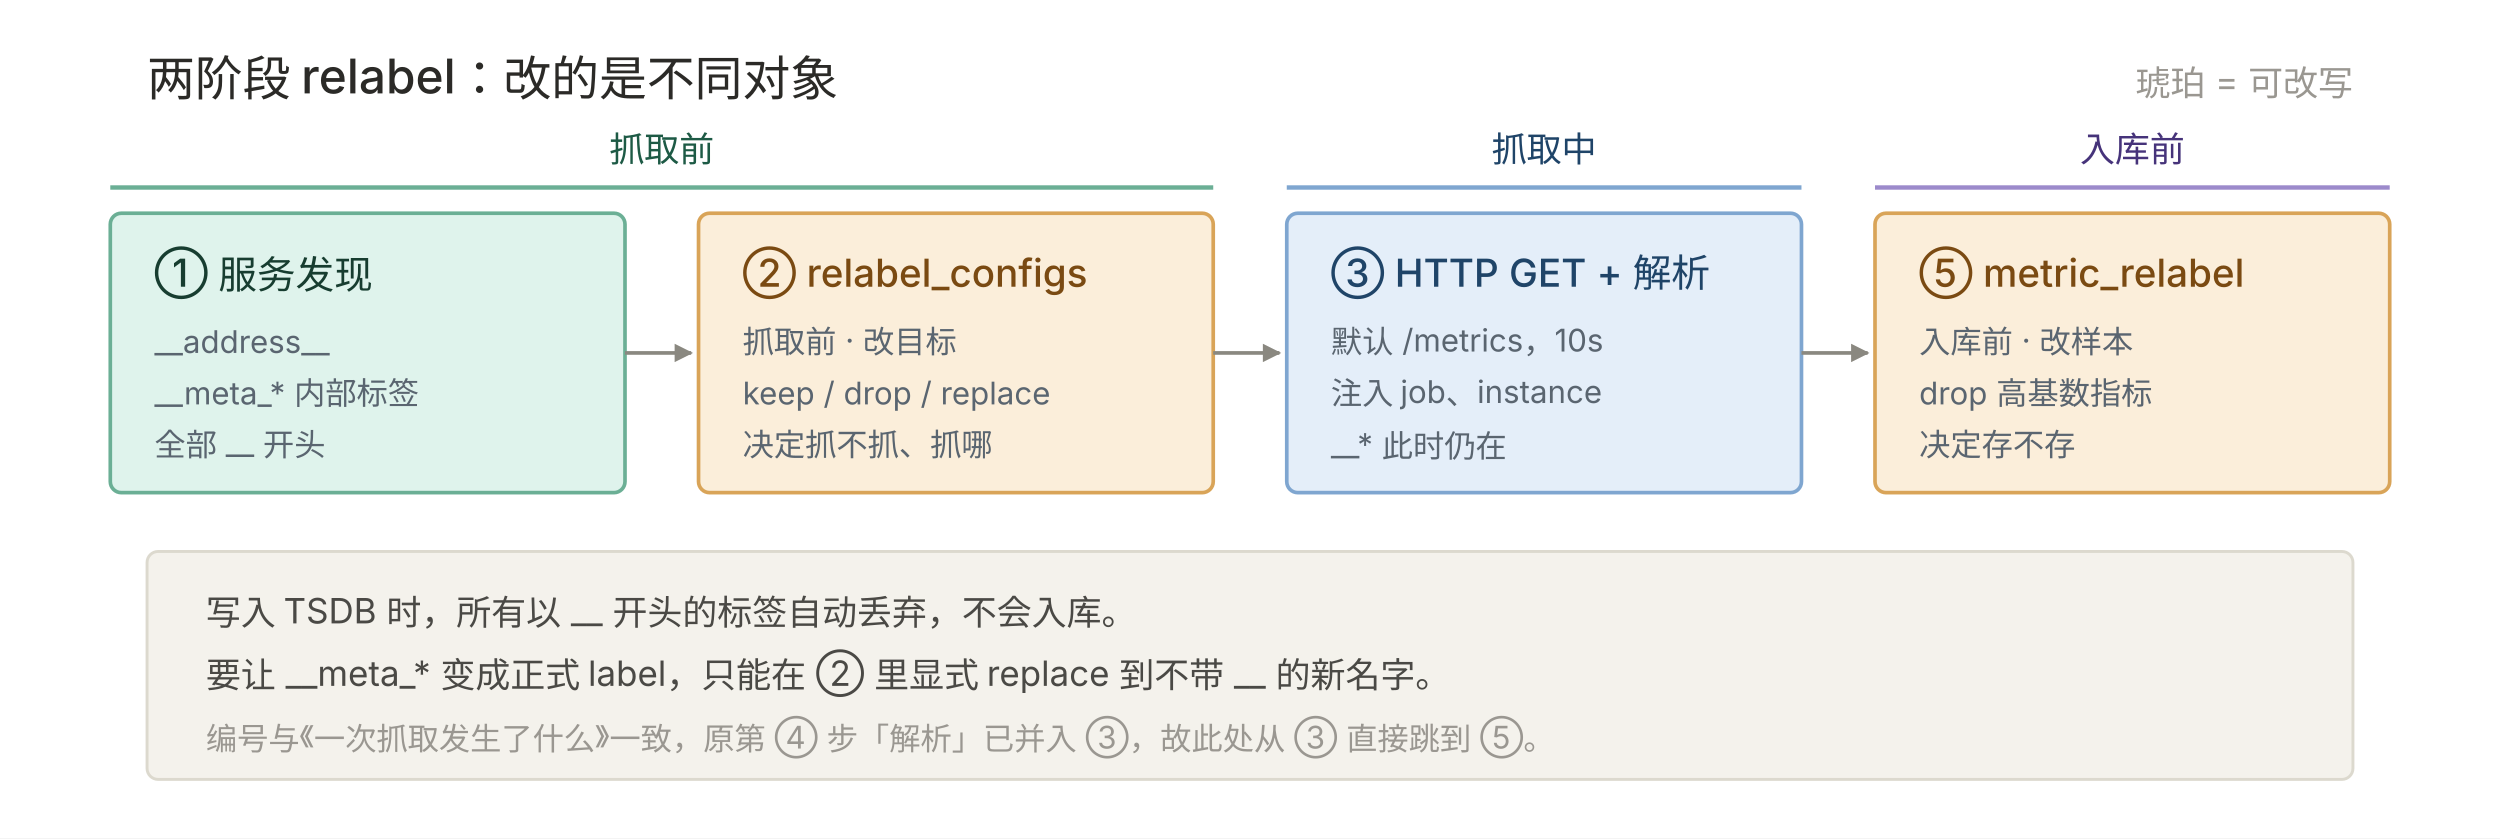
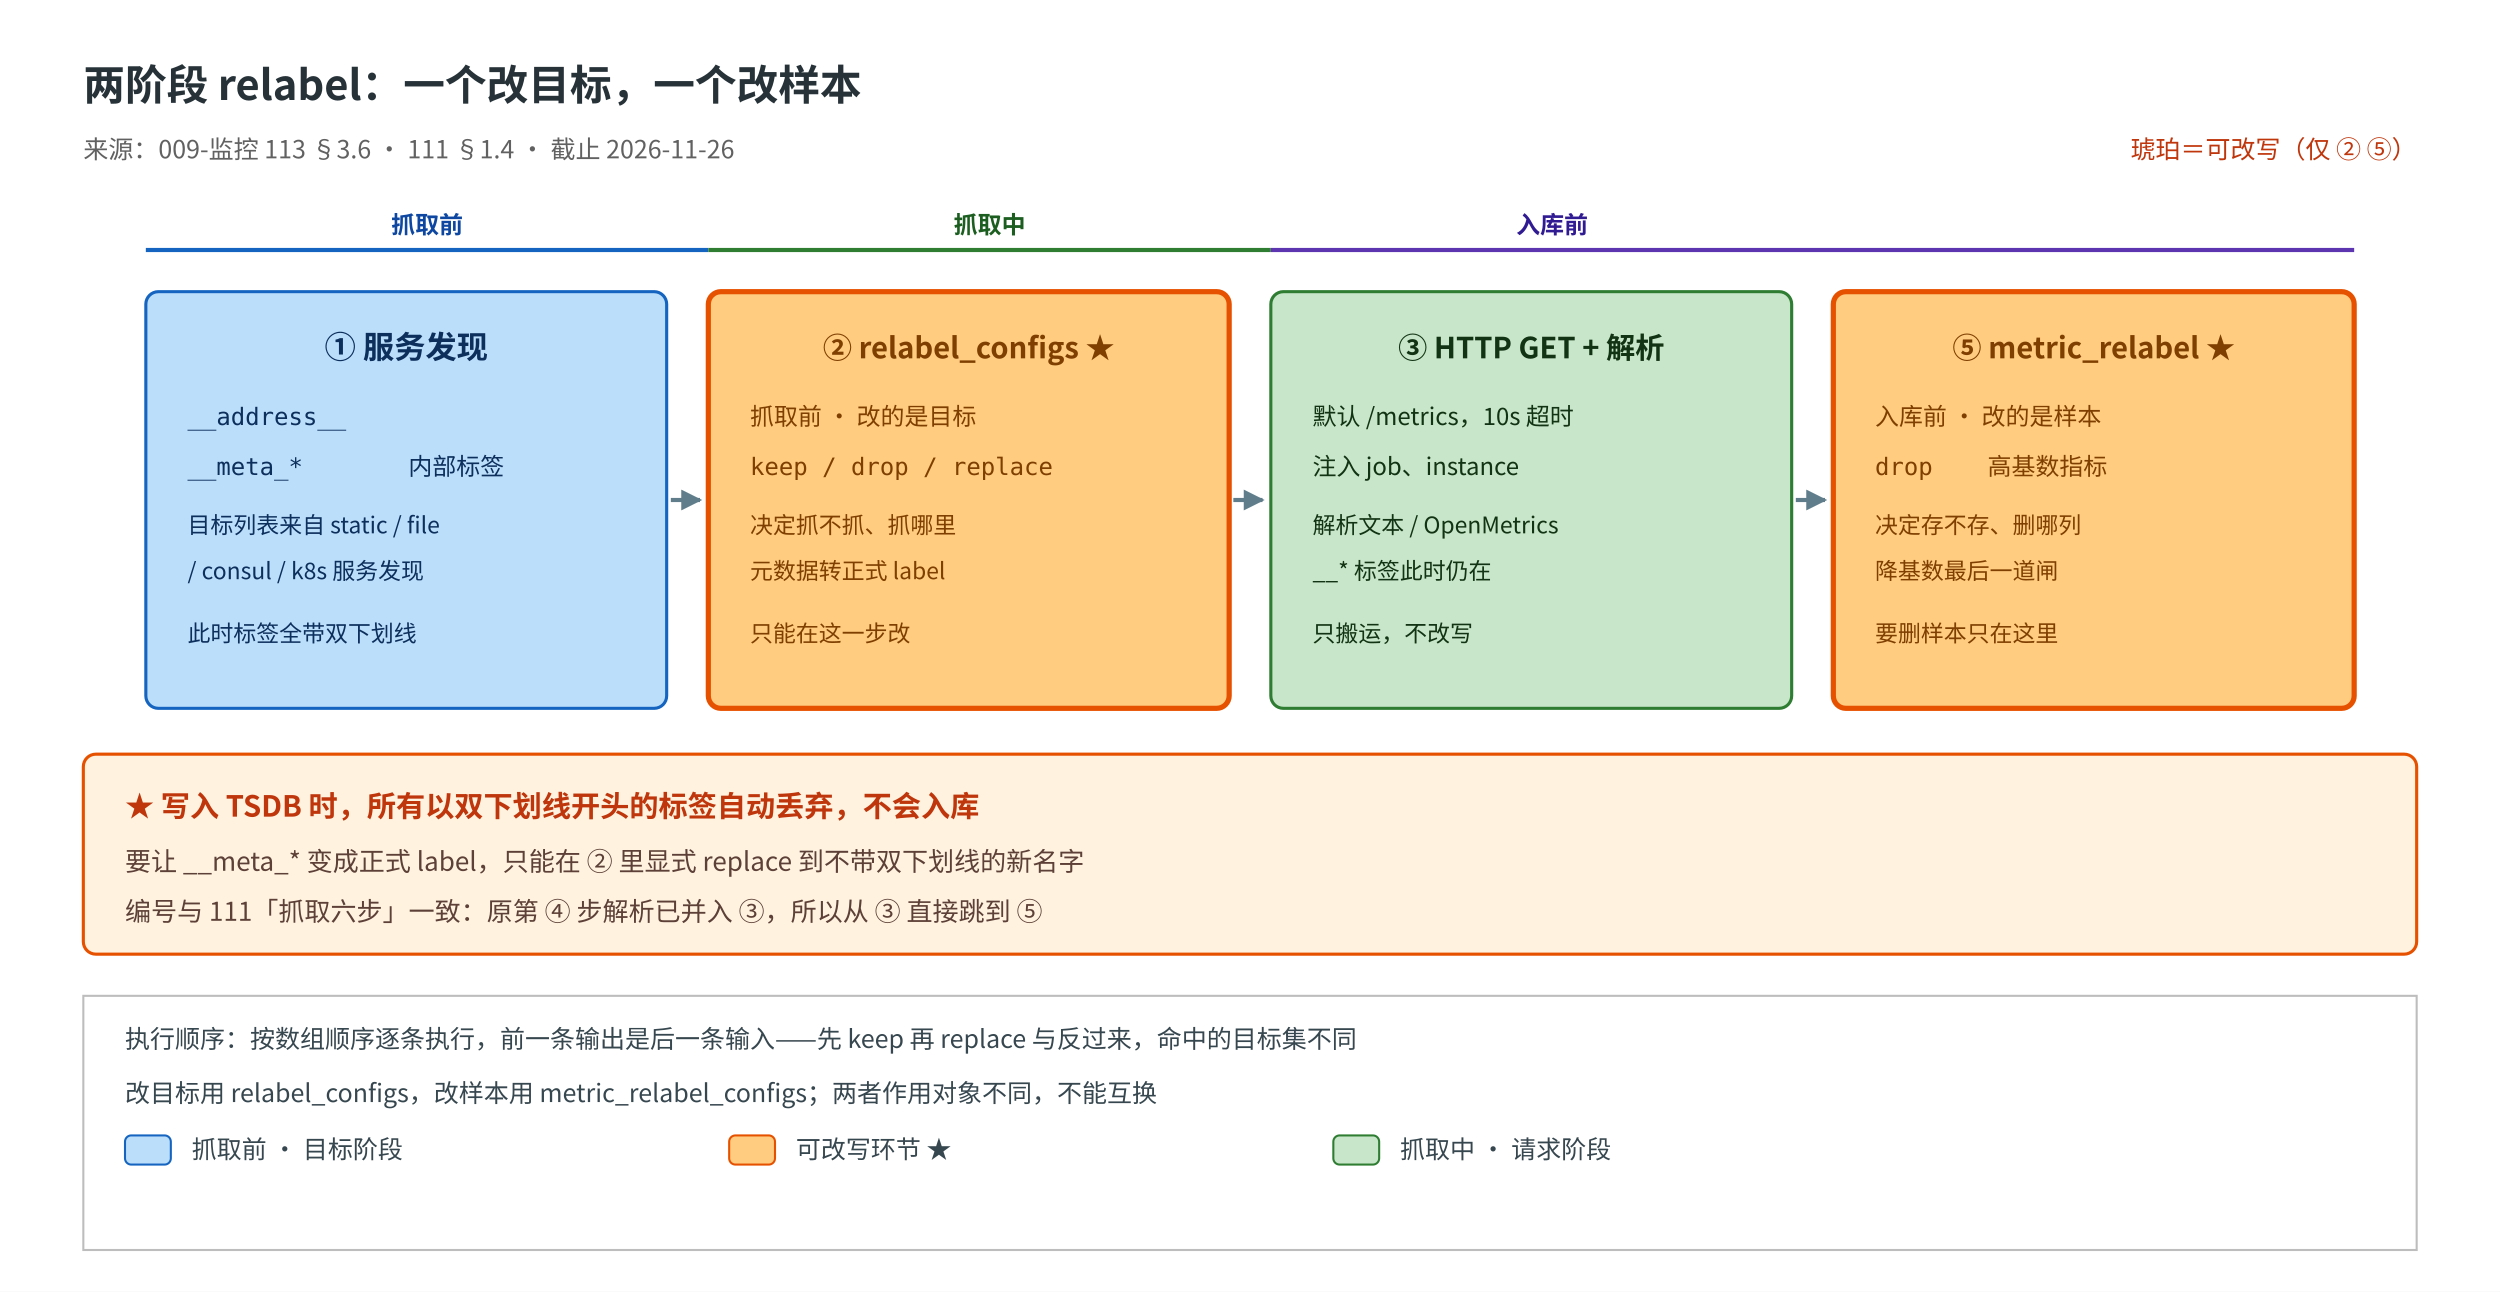
- <svg xmlns="http://www.w3.org/2000/svg" viewBox="0 0 1200 402.35" width="1200" height="402.35" font-family="-apple-system, 'Segoe UI', 'Microsoft YaHei', 'PingFang SC', sans-serif">
-   <g transform="scale(1.764706)">
-     <defs>
-       <marker id="a3" viewBox="0 0 10 10" refX="9" refY="5" markerWidth="5" markerHeight="5" orient="auto-start-reverse">
-         <path d="M0,0 L10,5 L0,10 z" fill="#8A8880" />
-       </marker>
-     </defs>
-     <rect width="680" height="228" fill="#FFFFFF" />
-     <text x="40" y="26" font-size="13" font-weight="500" fill="#2B2A27">两阶段 relabel：改的是不同对象</text>
-     <text x="640" y="26" font-size="9.5" fill="#9A9791" text-anchor="end">琥珀 = 可改写</text>
-     <g font-size="9.5" font-weight="500" text-anchor="middle">
-       <text x="180" y="44" fill="#1D5A45">抓取前</text>
-       <text x="420" y="44" fill="#1F4468">抓取中</text>
-       <text x="580" y="44" fill="#46337A">入库前</text>
-     </g>
-     <g stroke-width="1.2">
-       <line x1="30" y1="51" x2="330" y2="51" stroke="#6BAF95" />
-       <line x1="350" y1="51" x2="490" y2="51" stroke="#7FA6D0" />
-       <line x1="510" y1="51" x2="650" y2="51" stroke="#9C8ACB" />
-     </g>
-     <g stroke-width="1">
-       <rect x="30" y="58" width="140" height="76" rx="3" fill="#DFF3EC" stroke="#6BAF95" />
-       <rect x="190" y="58" width="140" height="76" rx="3" fill="#FBEEDA" stroke="#D9A458" />
-       <rect x="350" y="58" width="140" height="76" rx="3" fill="#E4EEF9" stroke="#7FA6D0" />
-       <rect x="510" y="58" width="140" height="76" rx="3" fill="#FBEEDA" stroke="#D9A458" />
-     </g>
-     <g font-size="10.5" font-weight="500">
-       <text x="42" y="78" fill="#173D30">① 服务发现</text>
-       <text x="202" y="78" fill="#7A4A12">② relabel_configs</text>
-       <text x="362" y="78" fill="#1F4468">③ HTTP GET + 解析</text>
-       <text x="522" y="78" fill="#7A4A12">⑤ metric_relabel</text>
-     </g>
-     <g fill="#5A6570" font-size="8.5">
-       <text x="42" y="96">__address__</text>
-       <text x="42" y="110">__meta_* 内部标签</text>
-       <text x="42" y="124">全部 __ 开头</text>
-       <text x="202" y="96">抓取前 · 改目标</text>
-       <text x="202" y="110">keep / drop / replace</text>
-       <text x="202" y="124">决定抓不抓、抓哪</text>
-       <text x="362" y="96">默认 /metrics，10s</text>
-       <text x="362" y="110">注入 job、instance</text>
-       <text x="362" y="124">__* 此时仍在</text>
-       <text x="522" y="96">入库前 · 改样本</text>
-       <text x="522" y="110">drop 高基数指标</text>
-       <text x="522" y="124">决定存不存</text>
-     </g>
-     <g stroke="#8A8880" stroke-width="1" marker-end="url(#a3)">
-       <line x1="170" y1="96" x2="188" y2="96" />
-       <line x1="330" y1="96" x2="348" y2="96" />
-       <line x1="490" y1="96" x2="508" y2="96" />
-     </g>
-     <rect x="40" y="150" width="600" height="62" rx="3" fill="#F4F2EC" stroke="#DCD9CE" stroke-width="0.8" />
-     <text x="56" y="170" font-size="9.5" fill="#4A4945">写入 TSDB 时，所有以 __ 开头的标签自动丢弃，不会入库。</text>
-     <text x="56" y="187" font-size="9.5" fill="#4A4945">要让 __meta_* 变成正式 label，只能在 ② 里显式 replace 到不带 __ 的新名字。</text>
-     <text x="56" y="204" font-size="8.5" fill="#9A9791">编号与《一次抓取发生了什么》一致，原第 ④ 步「解析」已并入 ③，故此处从 ③ 直接跳到 ⑤。</text>
-   </g>
+ <svg xmlns="http://www.w3.org/2000/svg" viewBox="0 0 1200 620" font-family="'Microsoft YaHei','PingFang SC','Noto Sans CJK SC',sans-serif">
+   <rect x="0" y="0" width="1200" height="620" fill="#ffffff" />
+   <defs>
+     <marker id="arrow" viewBox="0 0 10 10" refX="9" refY="5" markerWidth="10" markerHeight="10" markerUnits="userSpaceOnUse" orient="auto-start-reverse">
+       <path d="M 0 0 L 10 5 L 0 10 z" fill="#607d8b" />
+     </marker>
+   </defs>
+   <text x="40" y="48" font-size="20" font-weight="bold" fill="#263238">两阶段 relabel：一个改目标，一个改样本</text>
+   <text x="40" y="76" font-size="12" fill="#616161">来源：009-监控 113 §3.6 · 111 §1.4 · 截止 2026-11-26</text>
+   <text x="1160" y="76" font-size="12" fill="#bf360c" text-anchor="end">琥珀＝可改写（仅 ② ⑤）</text>
+   <text x="205" y="112" font-size="11.5" font-weight="bold" fill="#0d47a1" text-anchor="middle">抓取前</text>
+   <line x1="70" y1="120" x2="340" y2="120" stroke="#1565c0" stroke-width="2" />
+   <text x="475" y="112" font-size="11.5" font-weight="bold" fill="#1b5e20" text-anchor="middle">抓取中</text>
+   <line x1="340" y1="120" x2="610" y2="120" stroke="#2e7d32" stroke-width="2" />
+   <text x="745" y="112" font-size="11.5" font-weight="bold" fill="#311b92" text-anchor="middle">入库前</text>
+   <line x1="610" y1="120" x2="1130" y2="120" stroke="#5e35b1" stroke-width="2" />
+   <rect x="70" y="140" width="250" height="200" rx="6" fill="#bbdefb" stroke="#1565c0" stroke-width="1.5" />
+   <text x="195" y="172" font-size="15" font-weight="bold" fill="#0d2f5c" text-anchor="middle">① 服务发现</text>
+   <text x="90" y="204" font-size="11.5" fill="#0d2f5c" font-family="ui-monospace,Menlo,Consolas,monospace">__address__</text>
+   <text x="90" y="228" font-size="11.5" fill="#0d2f5c" font-family="ui-monospace,Menlo,Consolas,monospace">__meta_*</text>
+   <text x="196" y="228" font-size="11.5" fill="#0d2f5c">内部标签</text>
+   <text x="90" y="256" font-size="11" fill="#0d2f5c">目标列表来自 static / file</text>
+   <text x="90" y="278" font-size="11" fill="#0d2f5c">/ consul / k8s 服务发现</text>
+   <text x="90" y="308" font-size="11" fill="#0d2f5c">此时标签全带双下划线</text>
+   <rect x="340" y="140" width="250" height="200" rx="6" fill="#ffcc80" stroke="#e65100" stroke-width="2.5" />
+   <text x="465" y="172" font-size="14" font-weight="bold" fill="#7f3f00" text-anchor="middle">② relabel_configs ★</text>
+   <text x="360" y="204" font-size="11.5" fill="#7f3f00">抓取前 · 改的是目标</text>
+   <text x="360" y="228" font-size="11.5" fill="#7f3f00" font-family="ui-monospace,Menlo,Consolas,monospace">keep / drop / replace</text>
+   <text x="360" y="256" font-size="11" fill="#7f3f00">决定抓不抓、抓哪里</text>
+   <text x="360" y="278" font-size="11" fill="#7f3f00">元数据转正式 label</text>
+   <text x="360" y="308" font-size="11" fill="#7f3f00">只能在这一步改</text>
+   <rect x="610" y="140" width="250" height="200" rx="6" fill="#c8e6c9" stroke="#2e7d32" stroke-width="1.5" />
+   <text x="735" y="172" font-size="14" font-weight="bold" fill="#123314" text-anchor="middle">③ HTTP GET + 解析</text>
+   <text x="630" y="204" font-size="11.5" fill="#123314">默认 /metrics，10s 超时</text>
+   <text x="630" y="228" font-size="11.5" fill="#123314">注入 job、instance</text>
+   <text x="630" y="256" font-size="11" fill="#123314">解析文本 / OpenMetrics</text>
+   <text x="630" y="278" font-size="11" fill="#123314">__* 标签此时仍在</text>
+   <text x="630" y="308" font-size="11" fill="#123314">只搬运，不改写</text>
+   <rect x="880" y="140" width="250" height="200" rx="6" fill="#ffcc80" stroke="#e65100" stroke-width="2.5" />
+   <text x="1005" y="172" font-size="14" font-weight="bold" fill="#7f3f00" text-anchor="middle">⑤ metric_relabel ★</text>
+   <text x="900" y="204" font-size="11.5" fill="#7f3f00">入库前 · 改的是样本</text>
+   <text x="900" y="228" font-size="11.5" fill="#7f3f00" font-family="ui-monospace,Menlo,Consolas,monospace">drop</text>
+   <text x="954" y="228" font-size="11.5" fill="#7f3f00">高基数指标</text>
+   <text x="900" y="256" font-size="11" fill="#7f3f00">决定存不存、删哪列</text>
+   <text x="900" y="278" font-size="11" fill="#7f3f00">降基数最后一道闸</text>
+   <text x="900" y="308" font-size="11" fill="#7f3f00">要删样本只在这里</text>
+   <line x1="322" y1="240" x2="336" y2="240" stroke="#607d8b" stroke-width="2" marker-end="url(#arrow)" />
+   <line x1="592" y1="240" x2="606" y2="240" stroke="#607d8b" stroke-width="2" marker-end="url(#arrow)" />
+   <line x1="862" y1="240" x2="876" y2="240" stroke="#607d8b" stroke-width="2" marker-end="url(#arrow)" />
+   <rect x="40" y="362" width="1120" height="96" rx="6" fill="#fff3e0" stroke="#e65100" stroke-width="1.5" />
+   <text x="60" y="392" font-size="14" font-weight="bold" fill="#bf360c">★ 写入 TSDB 时，所有以双下划线开头的标签自动丢弃，不会入库</text>
+   <text x="60" y="418" font-size="12.5" fill="#5d4037">要让 __meta_* 变成正式 label，只能在 ② 里显式 replace 到不带双下划线的新名字</text>
+   <text x="60" y="442" font-size="12.5" fill="#5d4037">编号与 111「抓取六步」一致：原第 ④ 步解析已并入 ③，所以从 ③ 直接跳到 ⑤</text>
+   <rect x="40" y="478" width="1120" height="122" fill="#ffffff" stroke="#bdbdbd" stroke-width="1" />
+   <text x="60" y="503" font-size="12" fill="#37474f">执行顺序：按数组顺序逐条执行，前一条输出是后一条输入——先 keep 再 replace 与反过来，命中的目标集不同</text>
+   <text x="60" y="529" font-size="12" fill="#37474f">改目标用 relabel_configs，改样本用 metric_relabel_configs；两者作用对象不同，不能互换</text>
+   <rect x="60" y="545" width="22" height="14" rx="3" fill="#bbdefb" stroke="#1565c0" stroke-width="1" />
+   <text x="92" y="556" font-size="12" fill="#37474f">抓取前 · 目标阶段</text>
+   <rect x="350" y="545" width="22" height="14" rx="3" fill="#ffcc80" stroke="#e65100" stroke-width="1" />
+   <text x="382" y="556" font-size="12" fill="#37474f">可改写环节 ★</text>
+   <rect x="640" y="545" width="22" height="14" rx="3" fill="#c8e6c9" stroke="#2e7d32" stroke-width="1" />
+   <text x="672" y="556" font-size="12" fill="#37474f">抓取中 · 请求阶段</text>
</svg>
